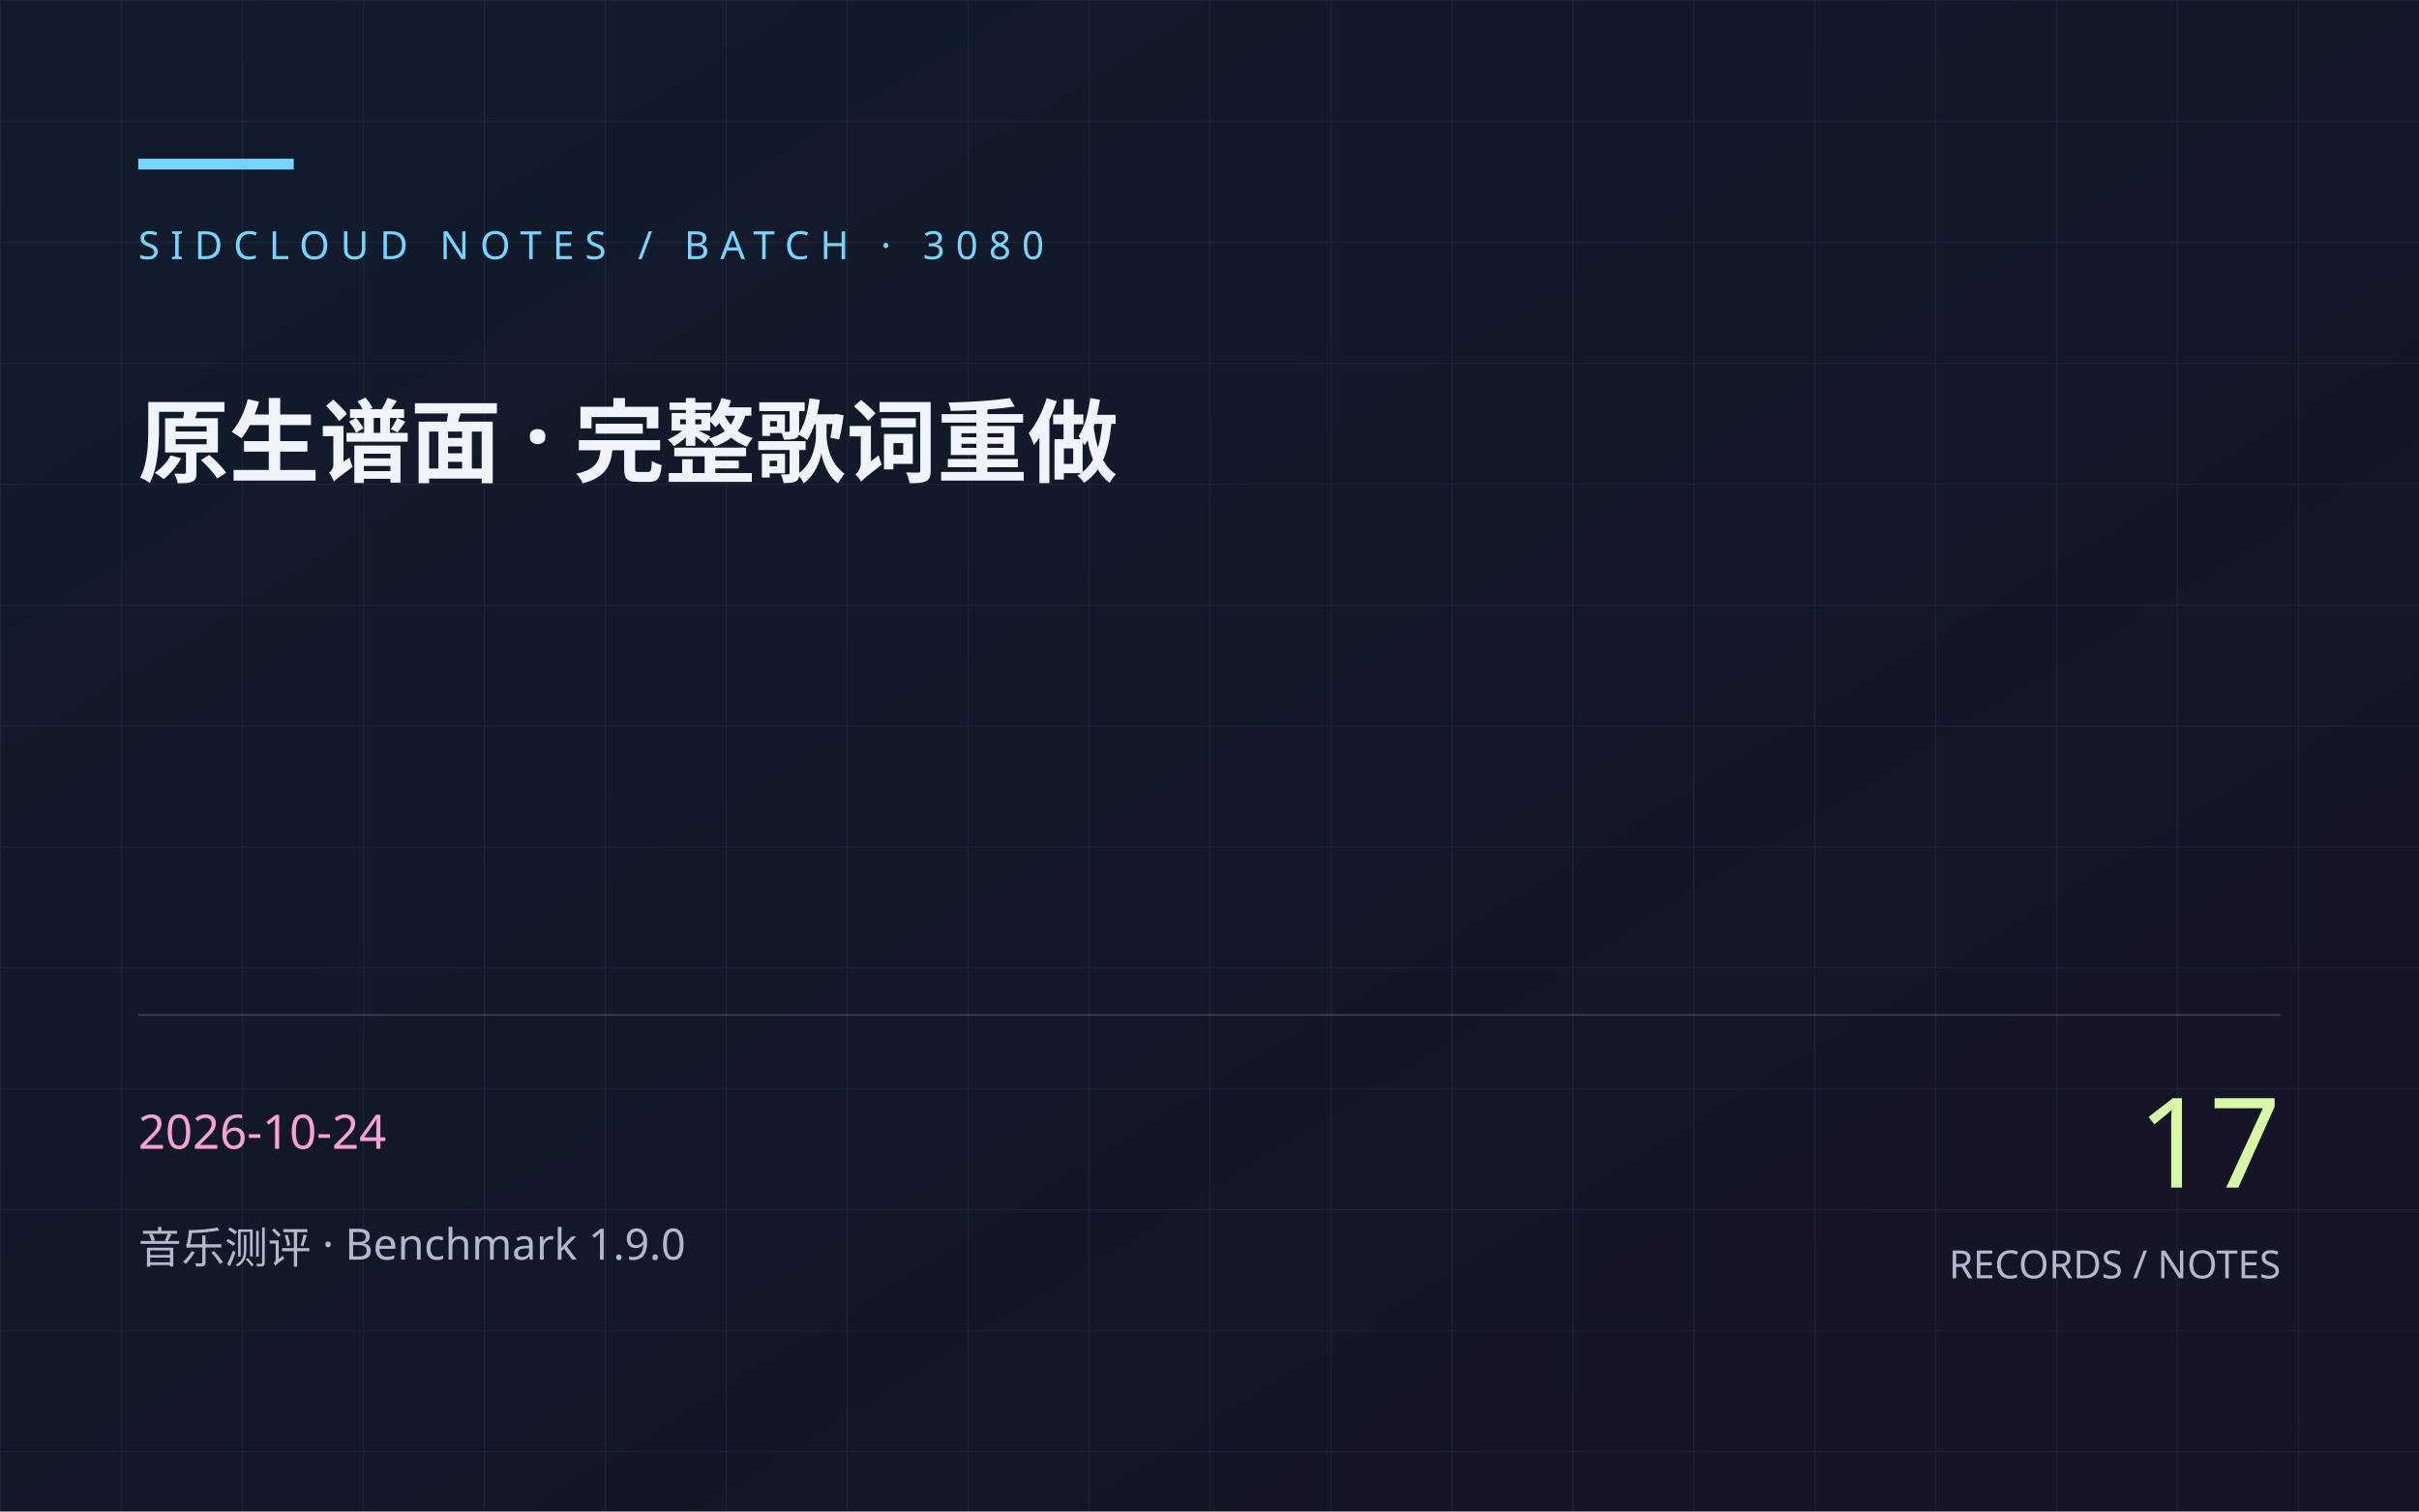
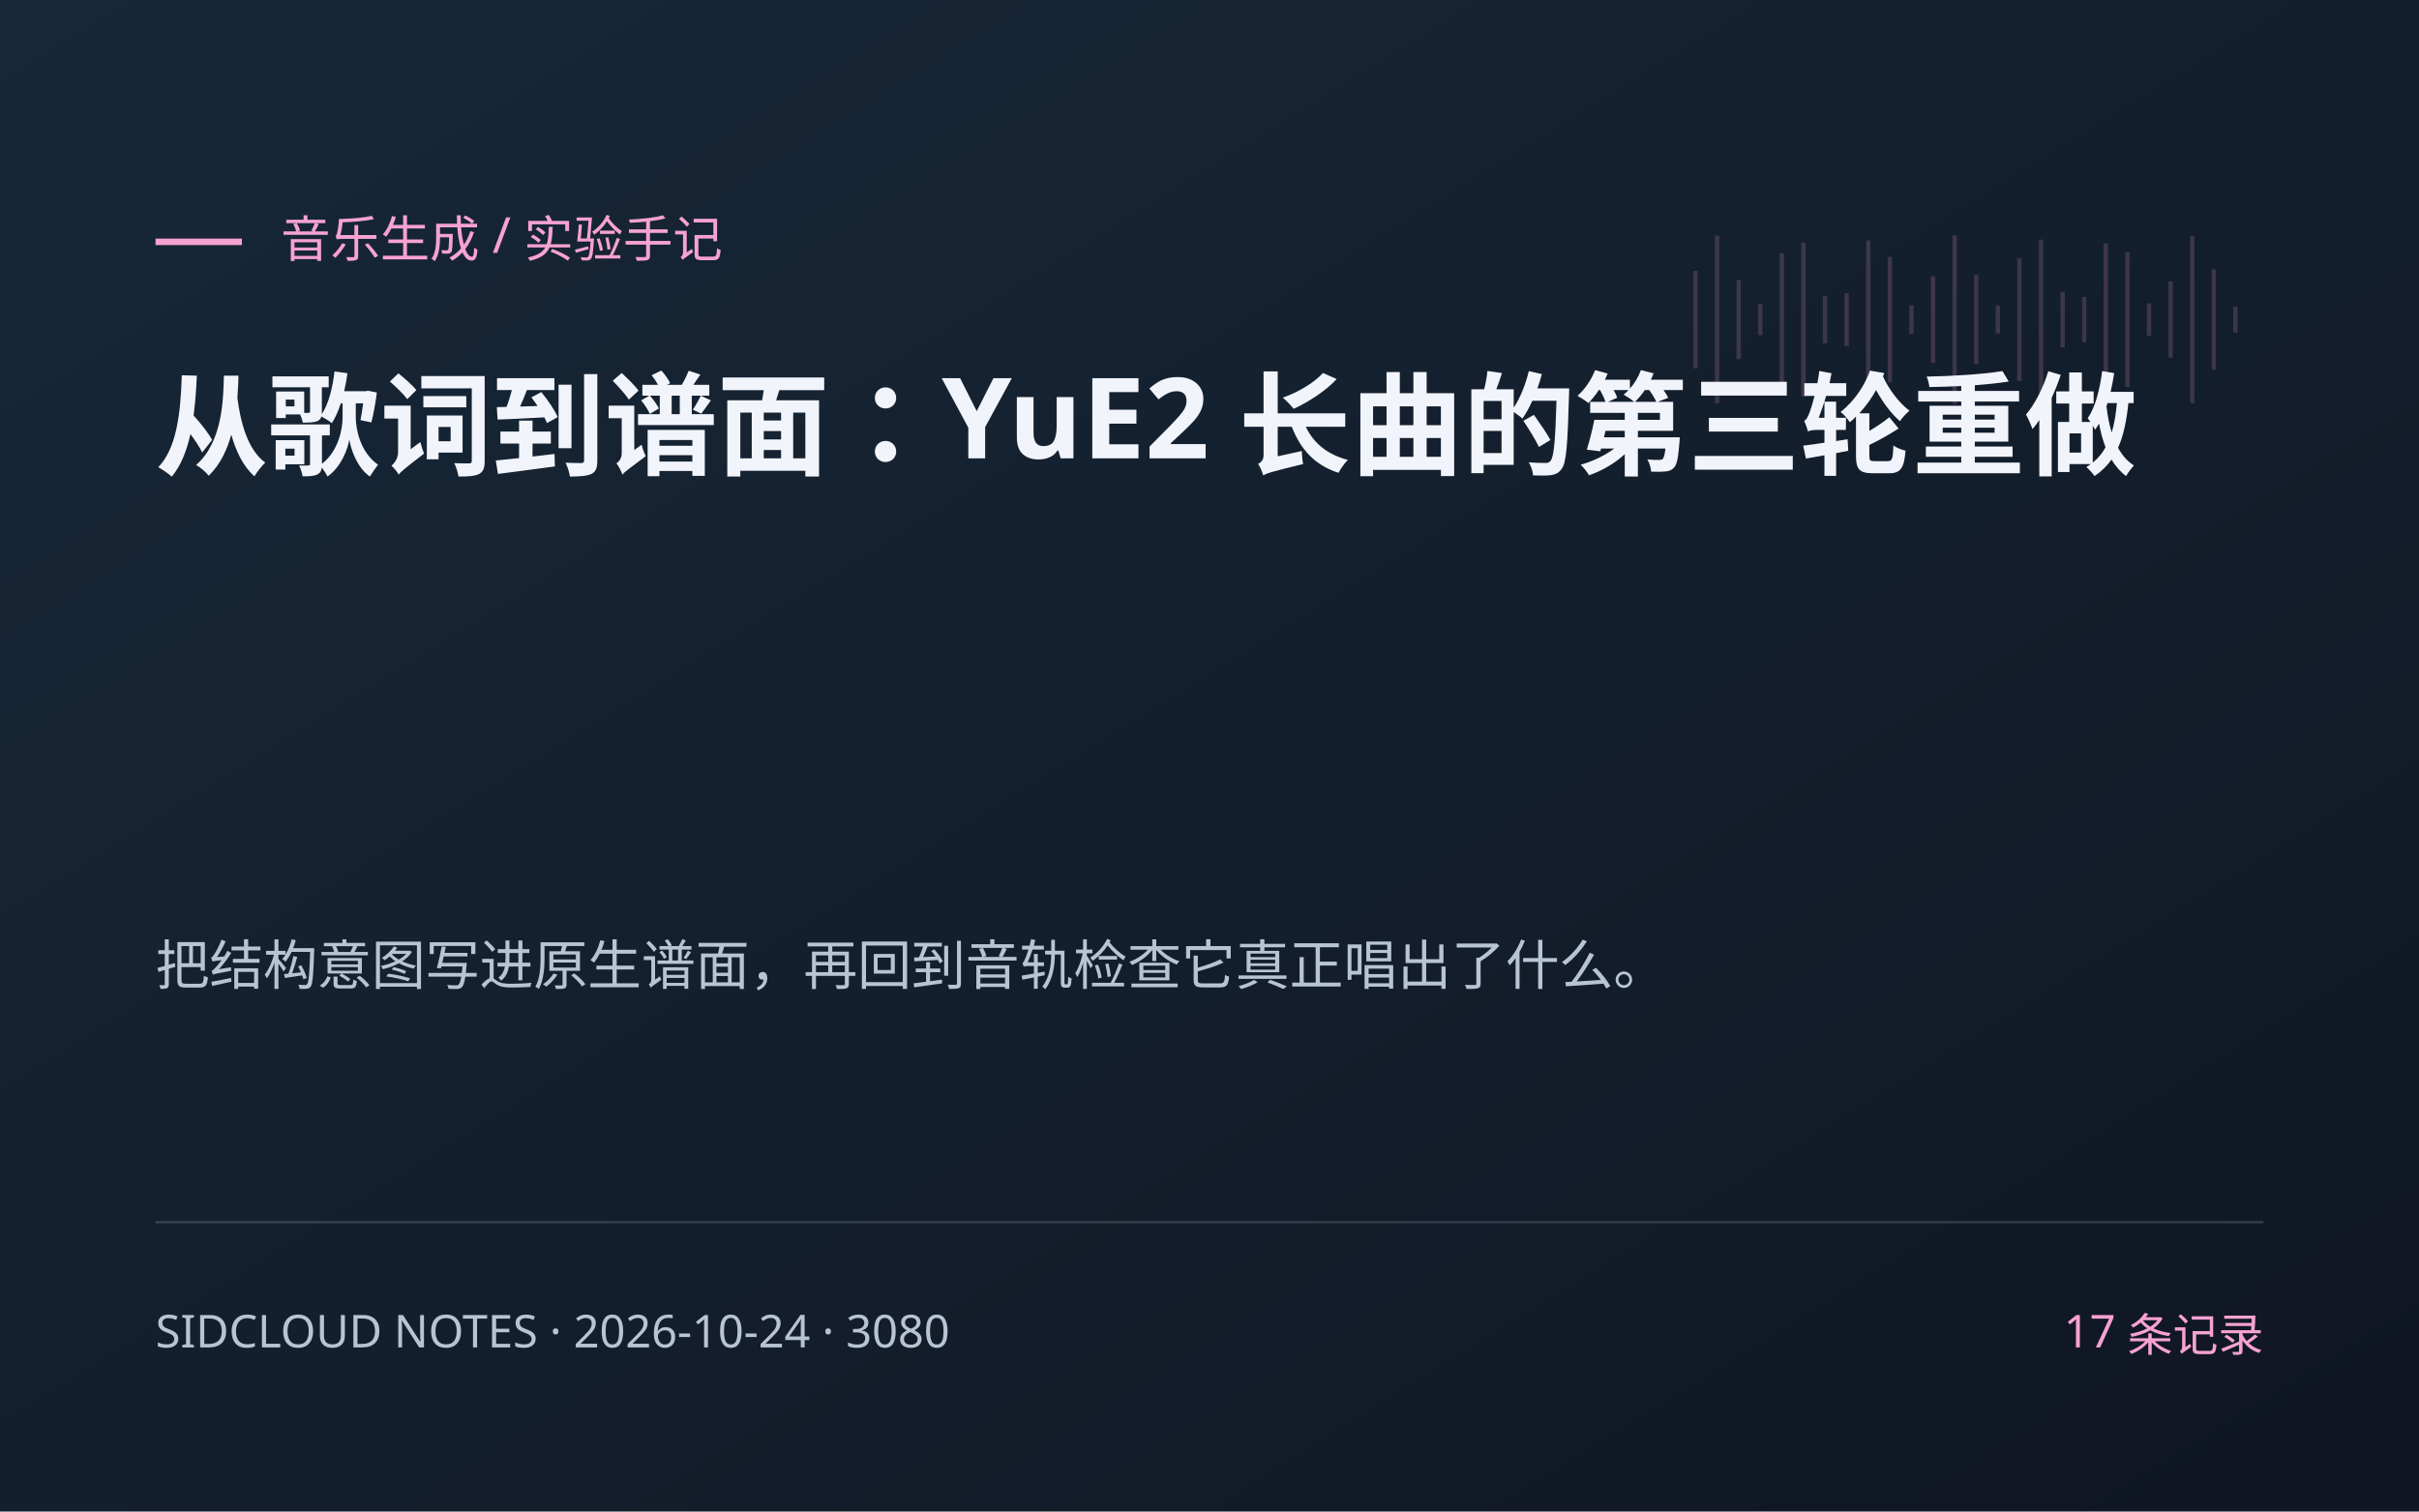
<svg xmlns="http://www.w3.org/2000/svg" width="1120" height="700" viewBox="0 0 1120 700">
  <defs>
    <linearGradient id="bg" x2="1" y2="1">
-       <stop stop-color="#101c2c" />
-       <stop offset="1" stop-color="#171326" />
+       <stop stop-color="#172839" />
+       <stop offset="1" stop-color="#101622" />
    </linearGradient>
-     <pattern id="grid" width="56" height="56" patternUnits="userSpaceOnUse">
-       <path d="M56 0H0V56" fill="none" stroke="#78d4ff" stroke-opacity=".07" />
-     </pattern>
  </defs>
  <rect width="1120" height="700" fill="url(#bg)" />
-   <rect width="1120" height="700" fill="url(#grid)" />
-   <path d="M64 76h72" stroke="#78d4ff" stroke-width="5" />
-   <text x="64" y="120" fill="#78d4ff" font-size="18" letter-spacing="5" font-family="system-ui,sans-serif">SIDCLOUD NOTES / BATCH · 3080</text>
-   <text x="64" y="220" fill="#f2f4fb" font-size="42" font-weight="600" font-family="system-ui,'Microsoft YaHei',sans-serif">原生谱面 · 完整歌词重做</text>
-   <path d="M64 470h992" stroke="#ffffff" stroke-opacity=".14" />
-   <text x="64" y="532" fill="#f7a2d3" font-size="22" font-family="system-ui,sans-serif">2026-10-24</text>
-   <text x="64" y="585" fill="#b2b9cb" font-size="20" font-family="system-ui,'Microsoft YaHei',sans-serif">音乐测评 · Benchmark 1.9.0</text>
-   <text x="1056" y="550" text-anchor="end" fill="#d7f9a7" font-size="58" font-family="system-ui,sans-serif">17</text>
-   <text x="1056" y="592" text-anchor="end" fill="#b2b9cb" font-size="18" font-family="system-ui,sans-serif">RECORDS / NOTES</text>
+   <g fill="none" stroke="#f7a2d3" stroke-width="2" opacity=".18">
+     <path d="M785 125.5v45" />
+     <path d="M795 109.138v77.725" />
+     <path d="M805 129.716v36.567" />
+     <path d="M815 140.776v14.448" />
+     <path d="M825 117.347v61.306" />
+     <path d="M835 112.325v71.35" />
+     <path d="M845 137.048v21.904" />
+     <path d="M855 135.699v24.601" />
+     <path d="M865 111.324v73.352" />
+     <path d="M875 118.954v58.092" />
+     <path d="M885 141.363v13.274" />
+     <path d="M895 127.958v40.083" />
+     <path d="M905 109.003v77.993" />
+     <path d="M915 127.293v41.415" />
+     <path d="M925 141.535v12.931" />
+     <path d="M935 119.576v56.849" />
+     <path d="M945 110.992v74.016" />
+     <path d="M955 135.163v25.674" />
+     <path d="M965 137.518v20.964" />
+     <path d="M975 112.74v70.52" />
+     <path d="M985 116.77v62.46" />
+     <path d="M995 140.51v14.981" />
+     <path d="M1005 130.362v35.276" />
+     <path d="M1015 109.238v77.525" />
+     <path d="M1025 124.829v46.343" />
+     <path d="M1035 141.935v12.129" />
+   </g>
+   <path d="M72 112h40" stroke="#f7a2d3" stroke-width="3" />
+   <text x="130" y="119" fill="#f7a2d3" font-size="23" font-family="system-ui,'Microsoft YaHei',sans-serif">音乐生成 / 实验手记</text>
+   <text x="72" y="216" fill="#f2f4fb" font-size="52" font-weight="700" font-family="'Microsoft YaHei',system-ui,sans-serif">从歌词到谱面：YuE2 长曲的第三轮重做</text>
+   <text x="72" y="456" fill="#b7c4d4" font-size="25" font-family="'Microsoft YaHei',system-ui,sans-serif">把结构意图写进原生谱面，再回到音轨检查它真正唱出了什么。</text>
+   <path d="M72 566h976" stroke="#b7c4d4" stroke-opacity=".22" />
+   <text x="72" y="624" fill="#b7c4d4" font-size="21" font-family="system-ui,sans-serif">SIDCLOUD NOTES · 2026-10-24 · 3080</text>
+   <text x="1048" y="624" text-anchor="end" fill="#f7a2d3" font-size="21" font-family="system-ui,'Microsoft YaHei',sans-serif">17 条记录</text>
</svg>
